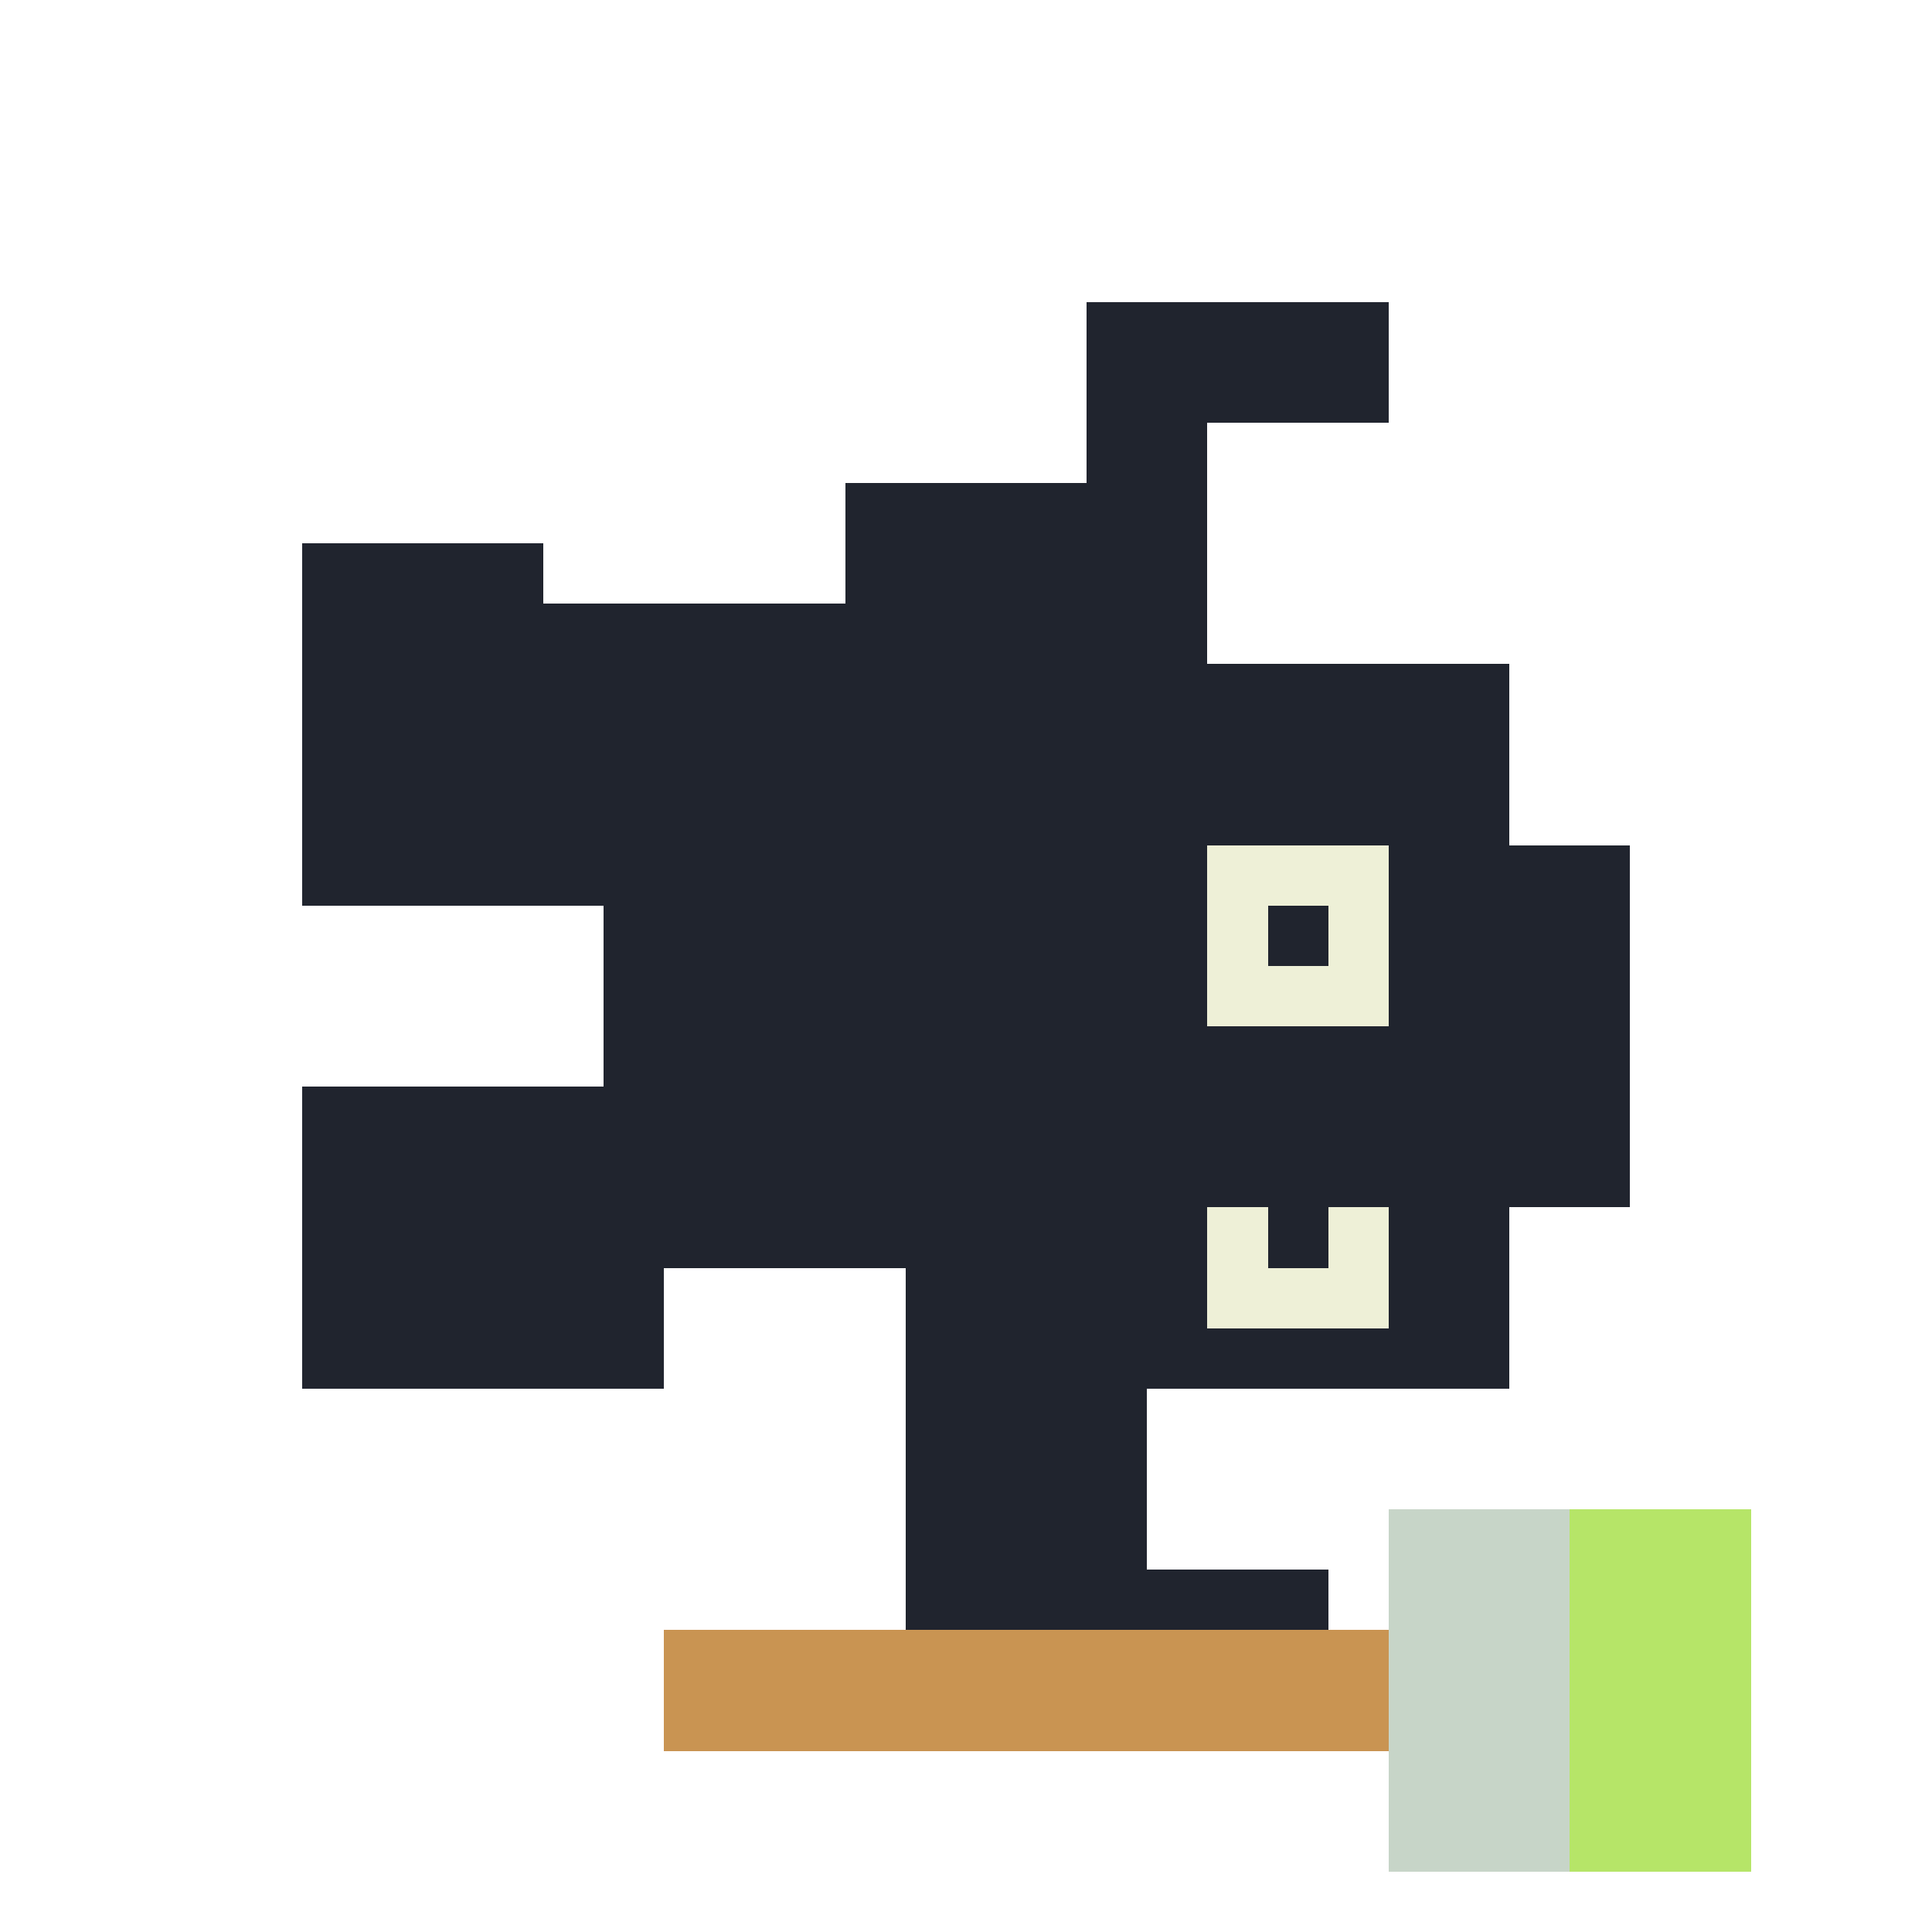
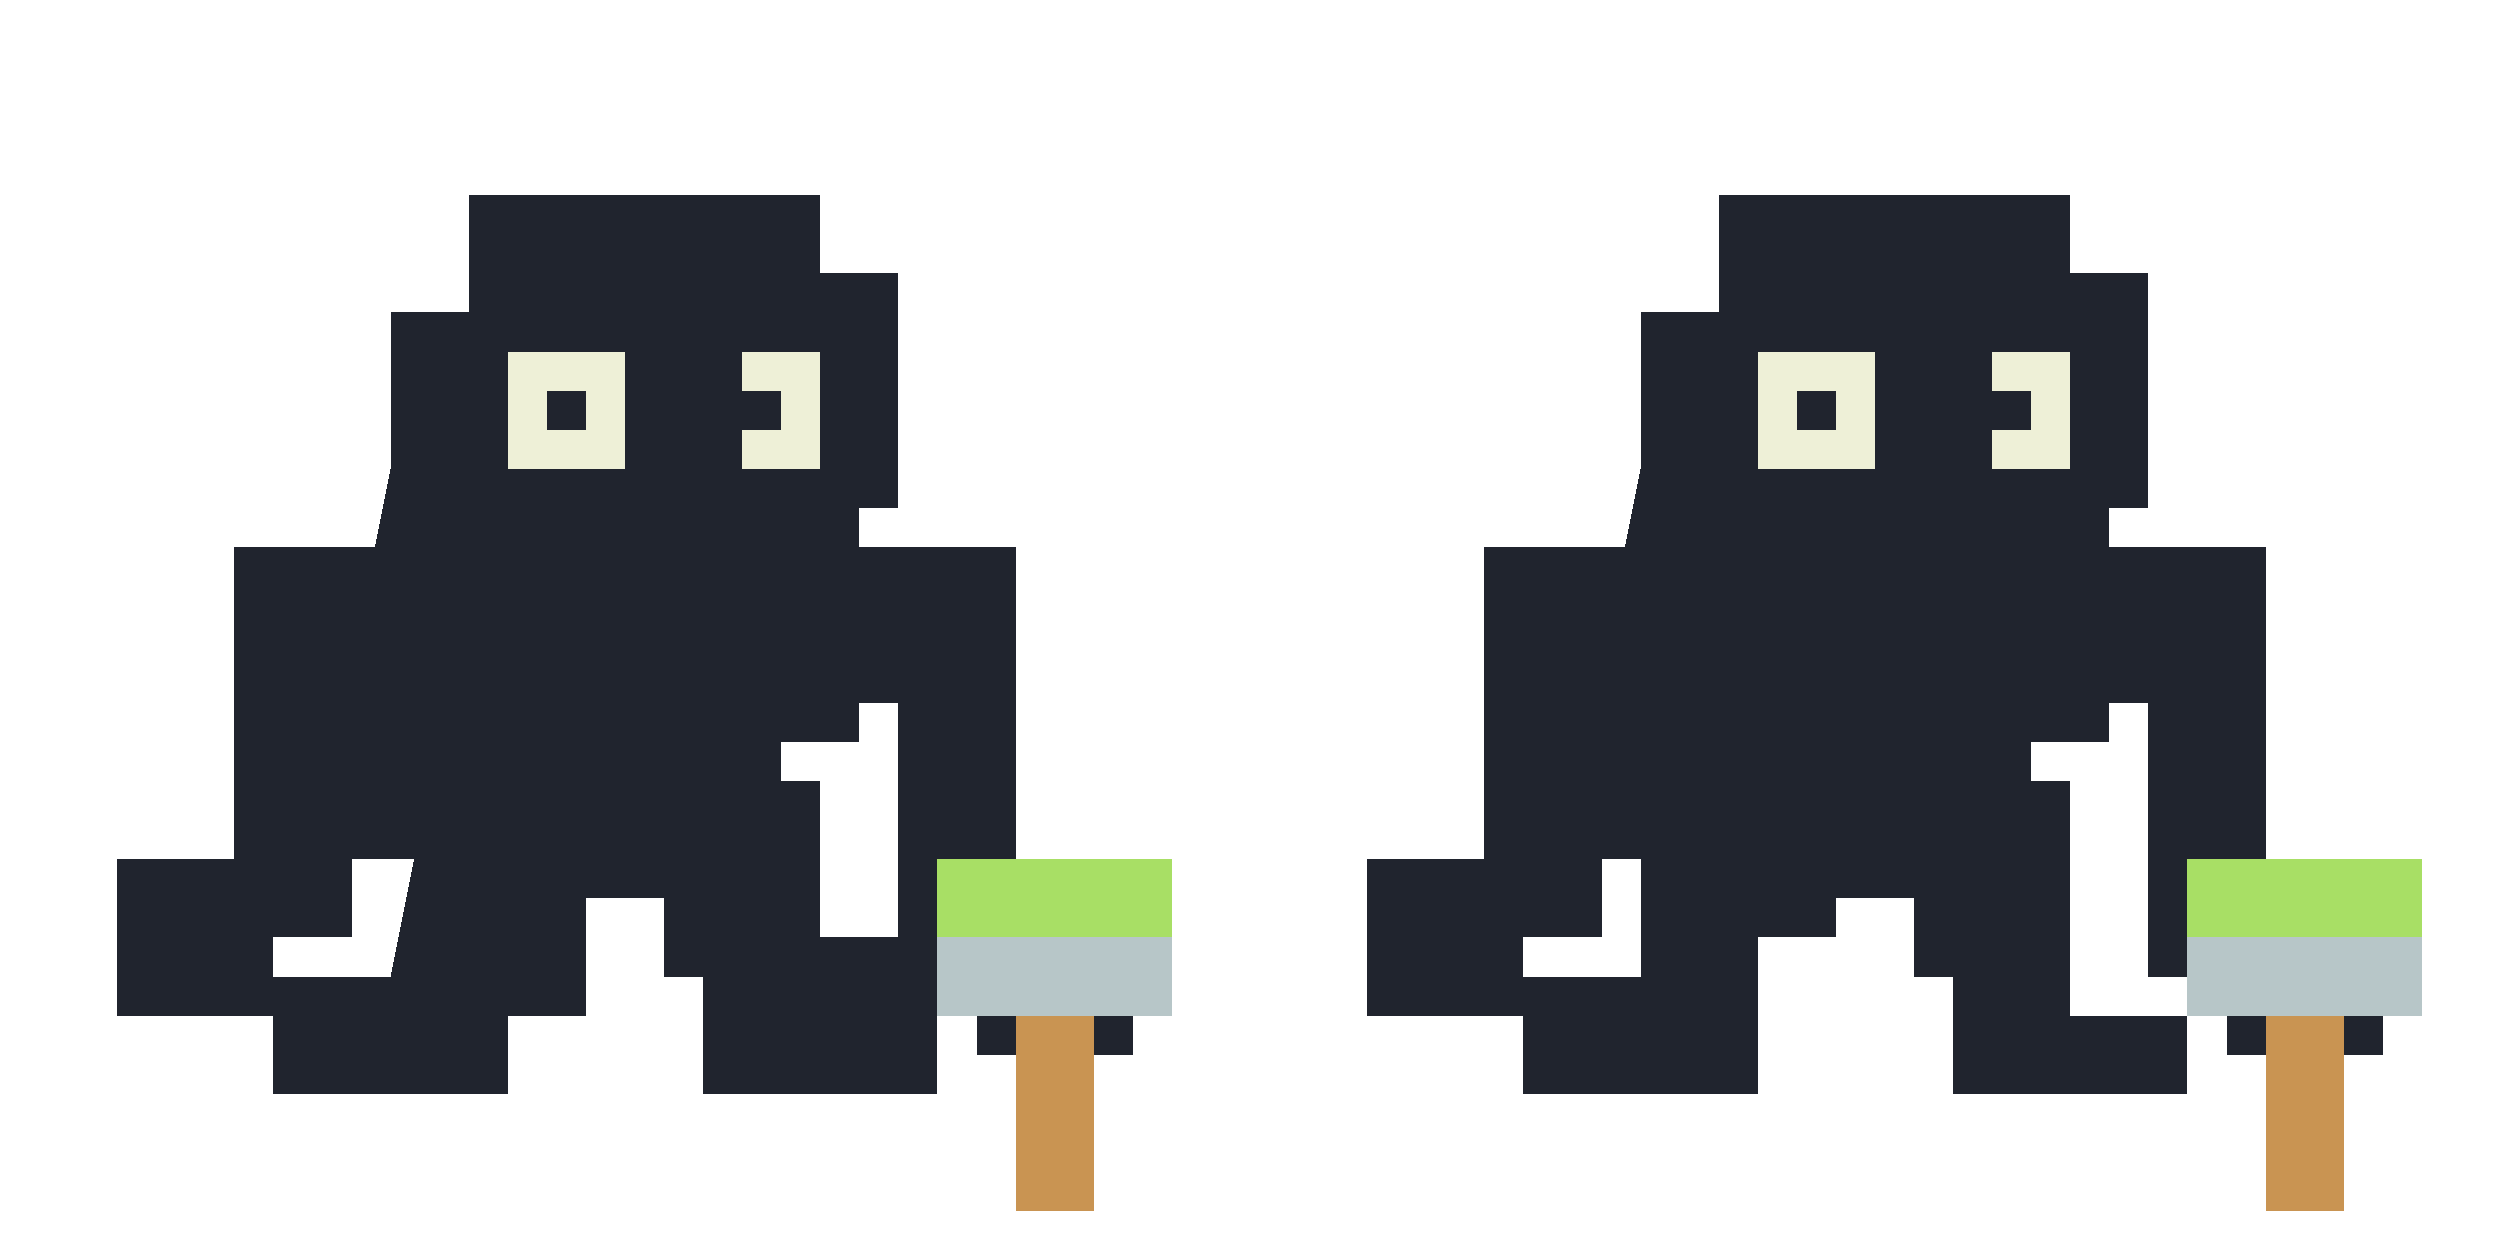
- <svg xmlns="http://www.w3.org/2000/svg" viewBox="0 0 32 32" shape-rendering="crispEdges">
-   <g transform="translate(32 0) rotate(90)">
-     <path d="M11 10V7H14V5H20V7H23V15H21V21H23V27H18V22H15V27H9V23H10V18H8V14H5V9H7V12H11ZM20 13H26V10H29V14H27V17H21Z" fill="#20242e" />
-     <path d="M14 9h3v3h-3zM20 9h2v3h-2z" fill="#eef0d7" />
-     <path d="M15 10h1v1h-1zM20 10h1v1h-1z" fill="#20242e" />
-     <path d="M27 7H29V21H27Z" fill="#c99452" />
-     <path d="M25 4H31V9H25Z" fill="#c7d5c8" />
-     <path d="M25 3H31V6H25Z" fill="#b6e568" />
+ <svg xmlns="http://www.w3.org/2000/svg" viewBox="0 0 64 32" shape-rendering="crispEdges">
+   <g transform="translate(0 0)">
+     <path d="M10 12V8H12V5H21V7H23V13H22V19H20V23H12V22H9V17Z" fill="#20242e" />
+     <path d="M13 9h3v3h-3zM19 9h2v3h-2z" fill="#eef0d7" />
+     <path d="M14 10h1v1h-1zM19 10h1v1h-1z" fill="#20242e" />
+     <path d="M11 20H15V26H13V28H7V25H10ZM17 20H21V24H24V28H18V25H17Z" fill="#20242e" />
+     <path d="M11 14H6V22H3V26H7V24H9V18H12ZM20 14H26V23H29V27H25V25H23V18H20Z" fill="#20242e" />
+     <g transform="translate(24 22)">
+       <path d="M2 1H4V9H2Z" fill="#c99452" />
+       <path d="M0 0H6V4H0Z" fill="#b7c6c8" />
+       <path d="M0 0H6V2H0Z" fill="#a8df65" />
+     </g>
+   </g>
+   <g transform="translate(32 0)">
+     <path d="M10 12V8H12V5H21V7H23V13H22V19H20V23H12V22H9V17Z" fill="#20242e" />
+     <path d="M13 9h3v3h-3zM19 9h2v3h-2z" fill="#eef0d7" />
+     <path d="M14 10h1v1h-1zM19 10h1v1h-1z" fill="#20242e" />
+     <path d="M10 20H15V24H13V28H7V25H10ZM17 20H21V26H24V28H18V25H17Z" fill="#20242e" />
+     <path d="M11 14H6V22H3V26H7V24H9V18H12ZM20 14H26V23H29V27H25V25H23V18H20Z" fill="#20242e" />
+     <g transform="translate(24 22)">
+       <path d="M2 1H4V9H2Z" fill="#c99452" />
+       <path d="M0 0H6V4H0Z" fill="#b7c6c8" />
+       <path d="M0 0H6V2H0Z" fill="#a8df65" />
+     </g>
  </g>
</svg>
